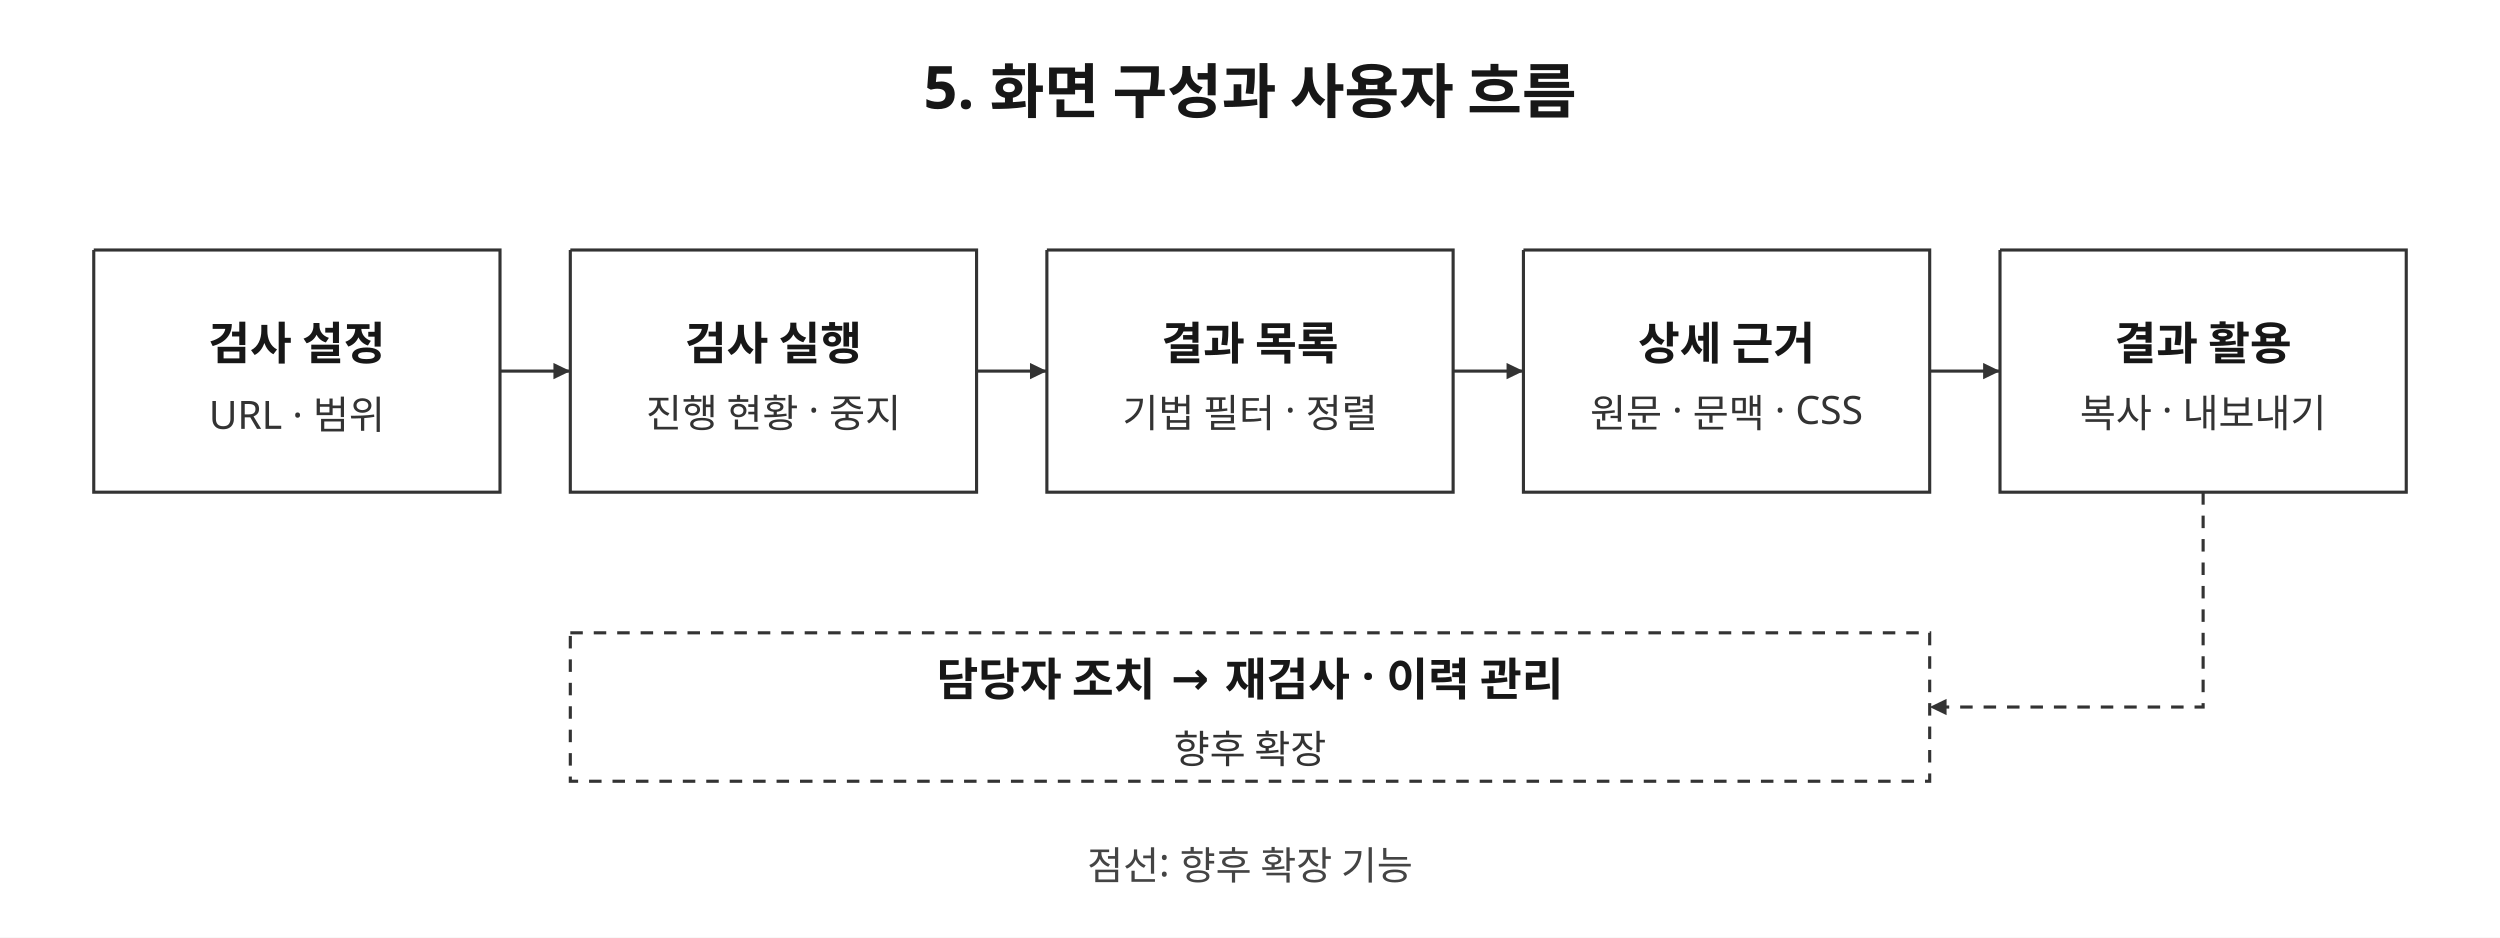
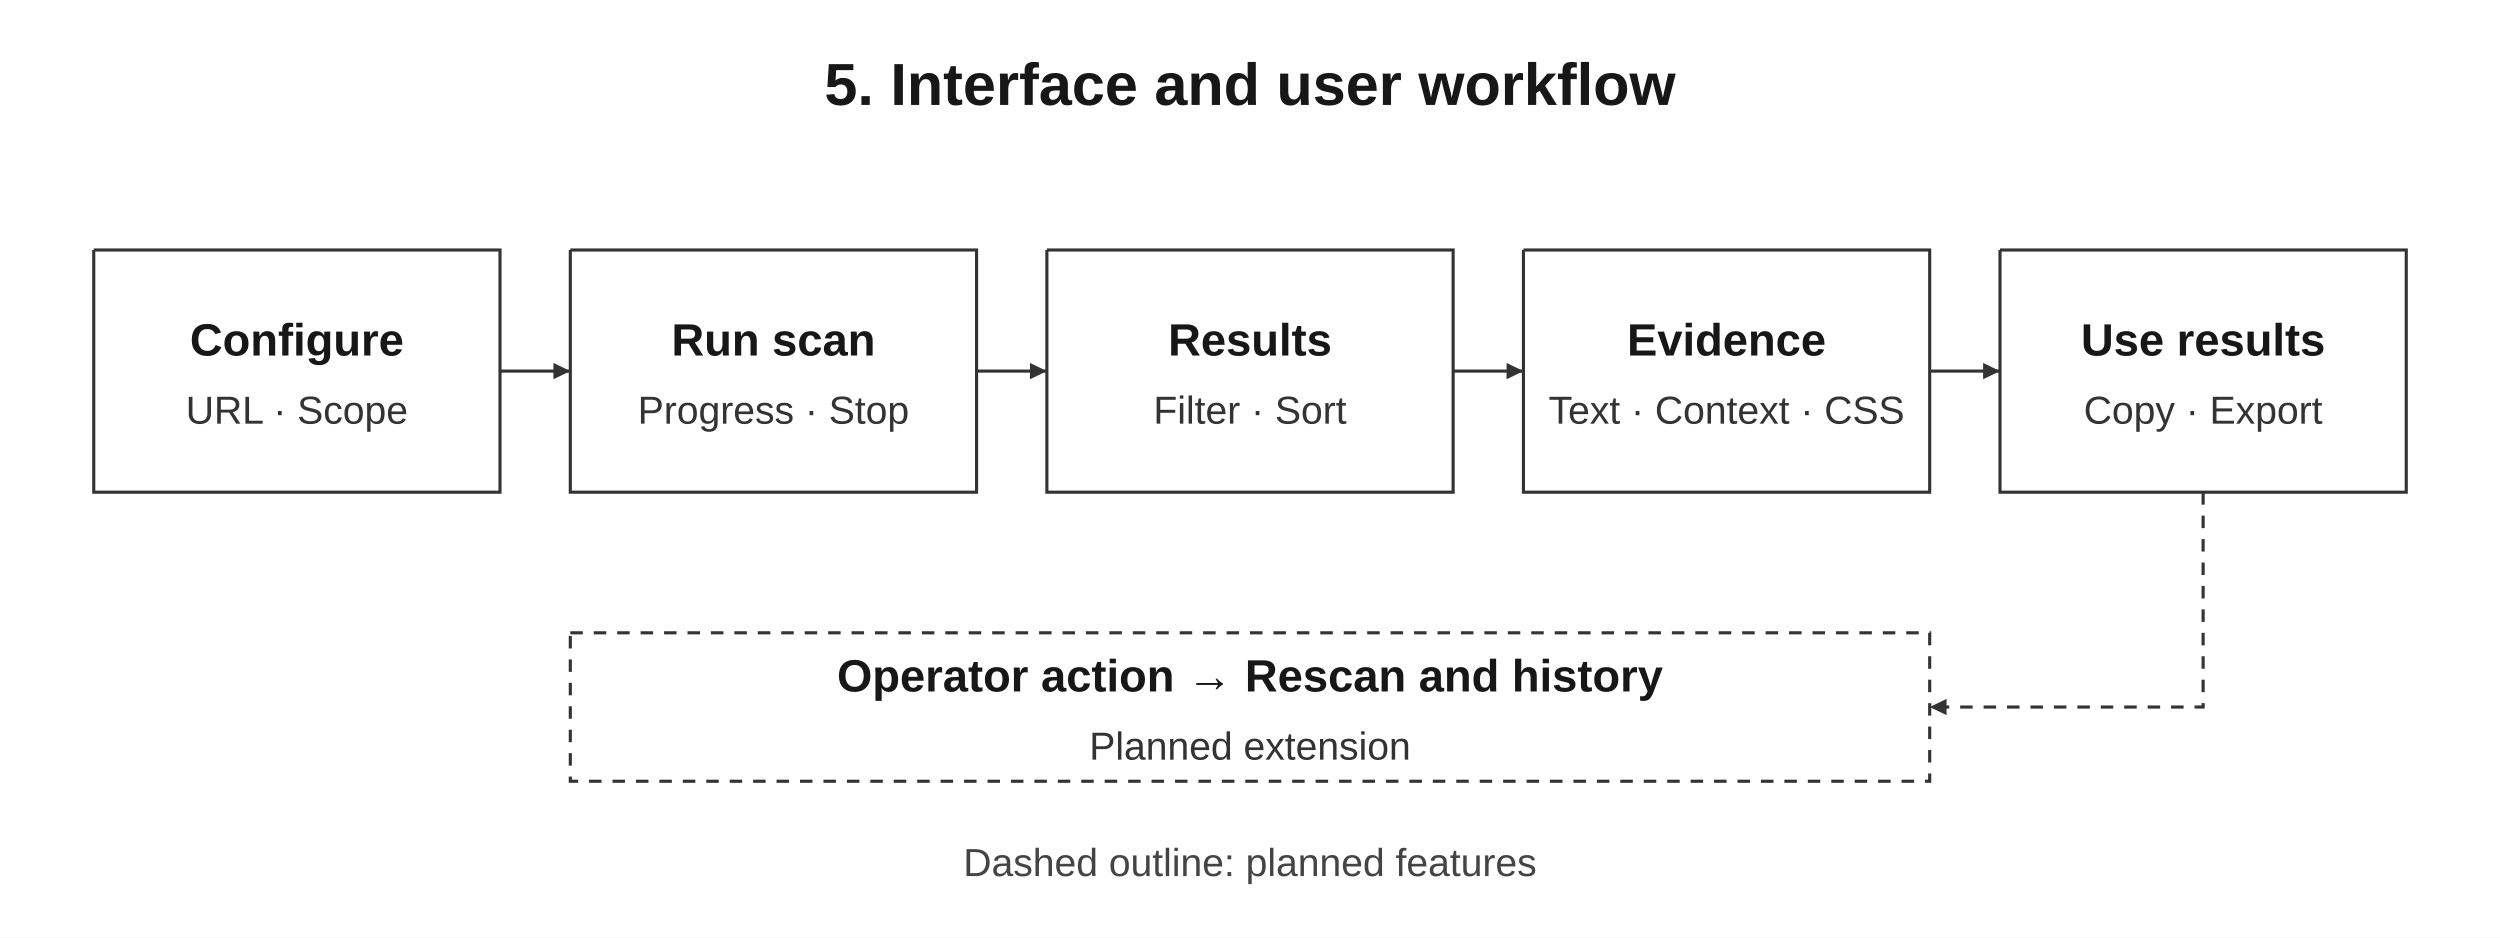
<svg xmlns="http://www.w3.org/2000/svg" width="1600" height="600" viewBox="0 0 1600 600">
  <rect width="100%" height="100%" fill="white" />
-   <text x="800.0" y="54" text-anchor="middle" dominant-baseline="central" font-family="Malgun Gothic, Noto Sans KR, sans-serif" font-size="38" font-weight="700" fill="#171717">5. 화면 구성과 사용자 흐름</text>
+   <text x="800.0" y="54" text-anchor="middle" dominant-baseline="central" font-family="Arial, Helvetica, sans-serif" font-size="38" font-weight="700" fill="#171717">5. Interface and user workflow</text>
  <polyline points="60,160 320,160 320,315 60,315 60,160" fill="none" stroke="#333333" stroke-width="2" />
-   <text x="190.0" y="217.5" text-anchor="middle" dominant-baseline="central" font-family="Malgun Gothic, Noto Sans KR, sans-serif" font-size="29" font-weight="700" fill="#171717">검사 설정</text>
-   <text x="190.0" y="262.5" text-anchor="middle" dominant-baseline="central" font-family="Malgun Gothic, Noto Sans KR, sans-serif" font-size="25" font-weight="400" fill="#333333">URL · 범위</text>
+   <text x="190.0" y="217.5" text-anchor="middle" dominant-baseline="central" font-family="Arial, Helvetica, sans-serif" font-size="29" font-weight="700" fill="#171717">Configure</text>
+   <text x="190.0" y="262.5" text-anchor="middle" dominant-baseline="central" font-family="Arial, Helvetica, sans-serif" font-size="25" font-weight="400" fill="#333333">URL · Scope</text>
  <polyline points="320,237.5 365,237.5" fill="none" stroke="#333333" stroke-width="2" />
  <polygon points="365,237.5 354.195,242.72 354.195,232.28" fill="#333333" />
  <polyline points="365,160 625,160 625,315 365,315 365,160" fill="none" stroke="#333333" stroke-width="2" />
-   <text x="495.0" y="217.5" text-anchor="middle" dominant-baseline="central" font-family="Malgun Gothic, Noto Sans KR, sans-serif" font-size="29" font-weight="700" fill="#171717">검사 실행</text>
-   <text x="495.0" y="262.5" text-anchor="middle" dominant-baseline="central" font-family="Malgun Gothic, Noto Sans KR, sans-serif" font-size="25" font-weight="400" fill="#333333">진행 현황 · 중지</text>
+   <text x="495.0" y="217.5" text-anchor="middle" dominant-baseline="central" font-family="Arial, Helvetica, sans-serif" font-size="29" font-weight="700" fill="#171717">Run scan</text>
+   <text x="495.0" y="262.5" text-anchor="middle" dominant-baseline="central" font-family="Arial, Helvetica, sans-serif" font-size="25" font-weight="400" fill="#333333">Progress · Stop</text>
  <polyline points="625,237.5 670,237.5" fill="none" stroke="#333333" stroke-width="2" />
  <polygon points="670,237.5 659.195,242.72 659.195,232.28" fill="#333333" />
  <polyline points="670,160 930,160 930,315 670,315 670,160" fill="none" stroke="#333333" stroke-width="2" />
-   <text x="800.0" y="217.5" text-anchor="middle" dominant-baseline="central" font-family="Malgun Gothic, Noto Sans KR, sans-serif" font-size="29" font-weight="700" fill="#171717">결과 목록</text>
-   <text x="800.0" y="262.5" text-anchor="middle" dominant-baseline="central" font-family="Malgun Gothic, Noto Sans KR, sans-serif" font-size="25" font-weight="400" fill="#333333">기법 필터 · 정렬</text>
+   <text x="800.0" y="217.5" text-anchor="middle" dominant-baseline="central" font-family="Arial, Helvetica, sans-serif" font-size="29" font-weight="700" fill="#171717">Results</text>
+   <text x="800.0" y="262.5" text-anchor="middle" dominant-baseline="central" font-family="Arial, Helvetica, sans-serif" font-size="25" font-weight="400" fill="#333333">Filter · Sort</text>
  <polyline points="930,237.5 975,237.5" fill="none" stroke="#333333" stroke-width="2" />
  <polygon points="975,237.5 964.195,242.72 964.195,232.28" fill="#333333" />
  <polyline points="975,160 1235,160 1235,315 975,315 975,160" fill="none" stroke="#333333" stroke-width="2" />
-   <text x="1105.0" y="217.5" text-anchor="middle" dominant-baseline="central" font-family="Malgun Gothic, Noto Sans KR, sans-serif" font-size="29" font-weight="700" fill="#171717">상세 근거</text>
-   <text x="1105.0" y="262.5" text-anchor="middle" dominant-baseline="central" font-family="Malgun Gothic, Noto Sans KR, sans-serif" font-size="25" font-weight="400" fill="#333333">원문 · 문맥 · CSS</text>
+   <text x="1105.0" y="217.5" text-anchor="middle" dominant-baseline="central" font-family="Arial, Helvetica, sans-serif" font-size="29" font-weight="700" fill="#171717">Evidence</text>
+   <text x="1105.0" y="262.5" text-anchor="middle" dominant-baseline="central" font-family="Arial, Helvetica, sans-serif" font-size="25" font-weight="400" fill="#333333">Text · Context · CSS</text>
  <polyline points="1235,237.5 1280,237.5" fill="none" stroke="#333333" stroke-width="2" />
  <polygon points="1280,237.5 1269.195,242.72 1269.195,232.28" fill="#333333" />
  <polyline points="1280,160 1540,160 1540,315 1280,315 1280,160" fill="none" stroke="#333333" stroke-width="2" />
-   <text x="1410.0" y="217.5" text-anchor="middle" dominant-baseline="central" font-family="Malgun Gothic, Noto Sans KR, sans-serif" font-size="29" font-weight="700" fill="#171717">결과 활용</text>
-   <text x="1410.0" y="262.5" text-anchor="middle" dominant-baseline="central" font-family="Malgun Gothic, Noto Sans KR, sans-serif" font-size="25" font-weight="400" fill="#333333">복사 · 내보내기</text>
+   <text x="1410.0" y="217.5" text-anchor="middle" dominant-baseline="central" font-family="Arial, Helvetica, sans-serif" font-size="29" font-weight="700" fill="#171717">Use results</text>
+   <text x="1410.0" y="262.5" text-anchor="middle" dominant-baseline="central" font-family="Arial, Helvetica, sans-serif" font-size="25" font-weight="400" fill="#333333">Copy · Export</text>
  <polyline points="365,405 1235,405 1235,500 365,500 365,405" fill="none" stroke="#333333" stroke-width="2" stroke-dasharray="8 7" />
-   <text x="800.0" y="432.5" text-anchor="middle" dominant-baseline="central" font-family="Malgun Gothic, Noto Sans KR, sans-serif" font-size="29" font-weight="700" fill="#171717">담당자 조치 → 재검사 · 이력 관리</text>
-   <text x="800.0" y="477.5" text-anchor="middle" dominant-baseline="central" font-family="Malgun Gothic, Noto Sans KR, sans-serif" font-size="25" font-weight="400" fill="#333333">향후 확장</text>
+   <text x="800.0" y="432.5" text-anchor="middle" dominant-baseline="central" font-family="Arial, Helvetica, sans-serif" font-size="29" font-weight="700" fill="#171717">Operator action → Rescan and history</text>
+   <text x="800.0" y="477.5" text-anchor="middle" dominant-baseline="central" font-family="Arial, Helvetica, sans-serif" font-size="25" font-weight="400" fill="#333333">Planned extension</text>
  <polyline points="1410,315 1410,452.5 1235,452.5" fill="none" stroke="#333333" stroke-width="2" stroke-dasharray="8 7" />
  <polygon points="1235,452.5 1245.805,447.28 1245.805,457.72" fill="#333333" />
-   <text x="800.0" y="552" text-anchor="middle" dominant-baseline="central" font-family="Malgun Gothic, Noto Sans KR, sans-serif" font-size="25" font-weight="400" fill="#444444">점선: 향후 확장 기능</text>
+   <text x="800.0" y="552" text-anchor="middle" dominant-baseline="central" font-family="Arial, Helvetica, sans-serif" font-size="25" font-weight="400" fill="#444444">Dashed outline: planned features</text>
</svg>
